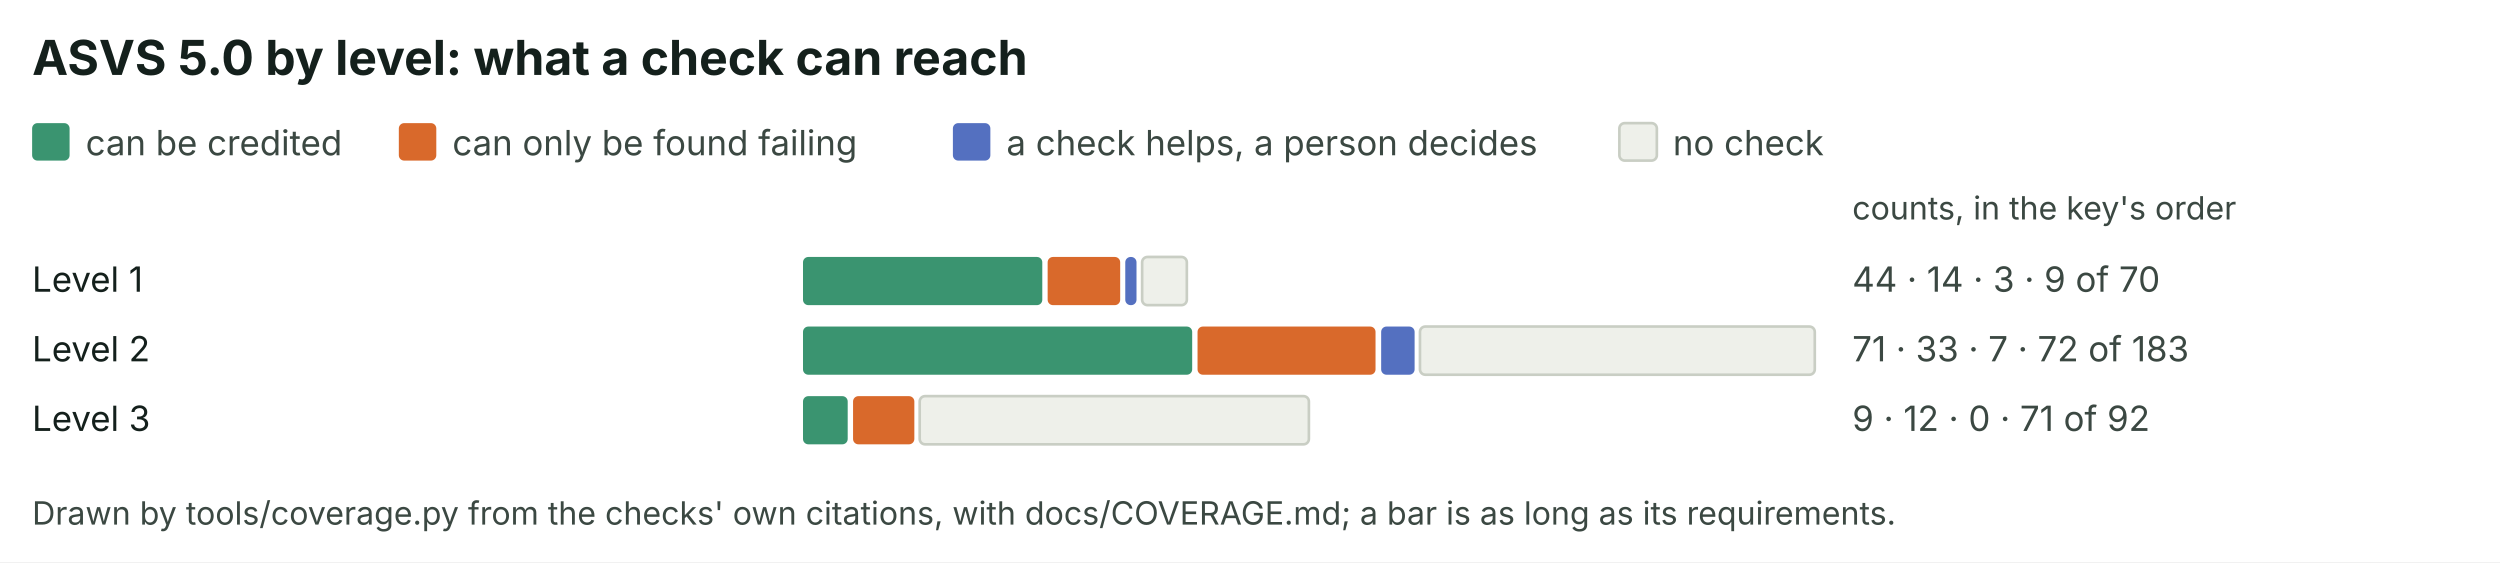
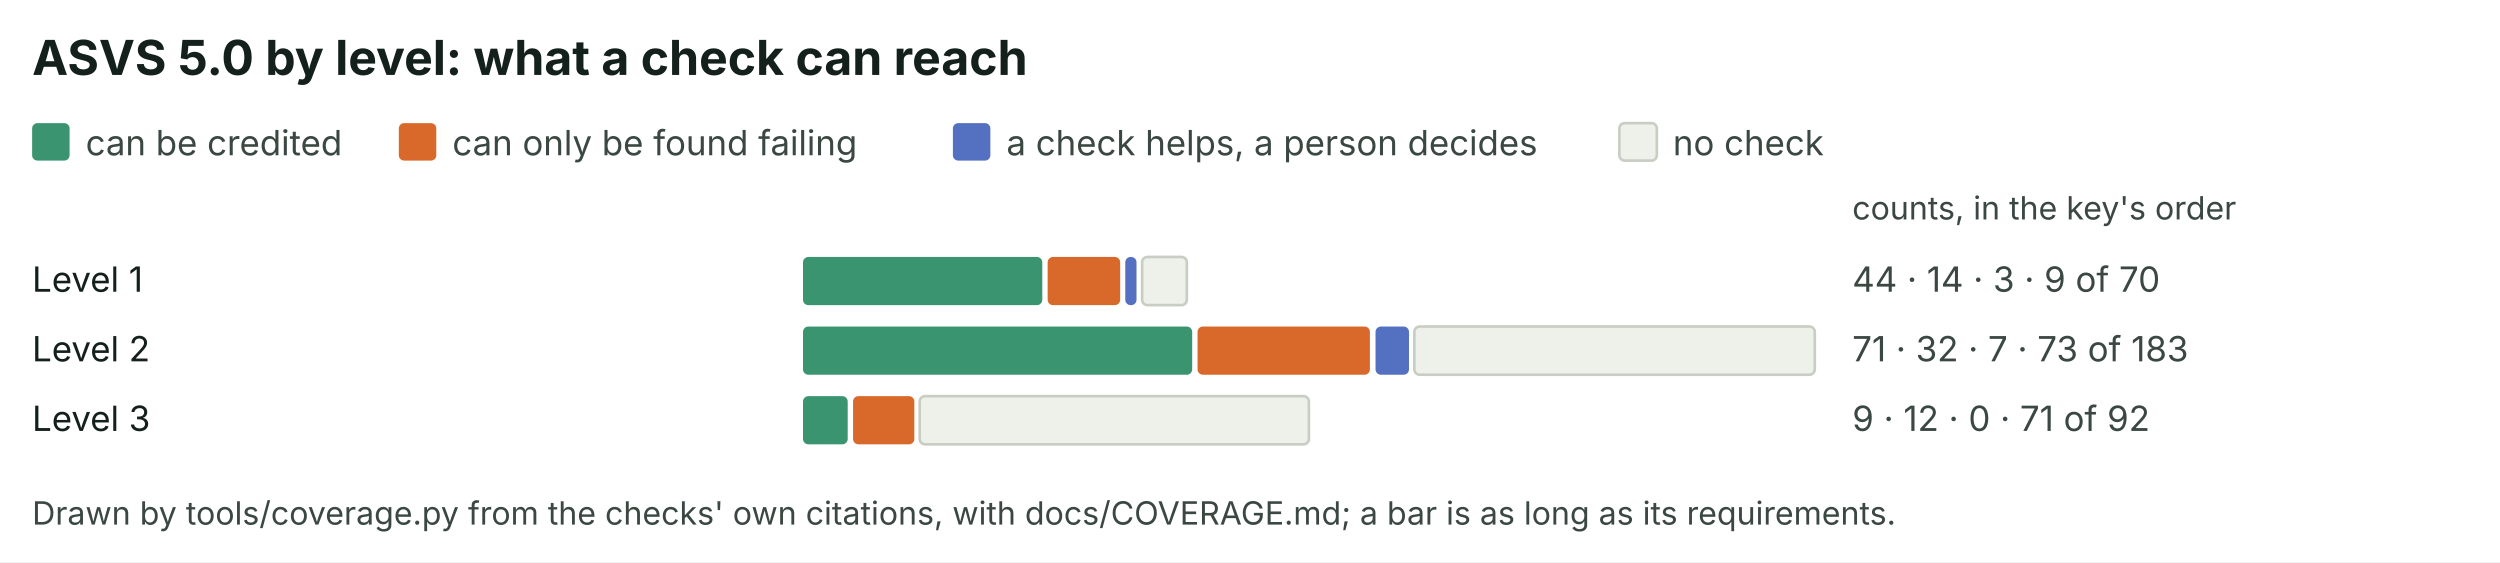
<svg xmlns="http://www.w3.org/2000/svg" viewBox="0 0 934 210" width="934" height="210" role="img" aria-labelledby="t d" font-family="Atkinson Hyperlegible, -apple-system, Segoe UI, sans-serif">
  <style>.bg{fill:#FFFFFF}.ink{fill:#14201C}.soft{fill:#3B4842}.none{fill:#EEF0EA;stroke:#C9CEC4}@media (prefers-color-scheme: dark){.bg{fill:#14201C}.ink{fill:#F3F4EF}.soft{fill:#C9CEC4}.none{fill:#182A23;stroke:#3B4842}}</style>
  <rect class="bg" width="934" height="210" />
  <text class="ink" x="12" y="28" font-size="18" font-weight="700">ASVS 5.0 by level: what a check can reach</text>
  <rect fill="#3A9470" x="12" y="46" width="14" height="14" rx="2" />
  <text class="soft" x="32" y="58" font-size="13">can be credited</text>
  <rect fill="#D9692B" x="149" y="46" width="14" height="14" rx="2" />
  <text class="soft" x="169" y="58" font-size="13">can only be found failing</text>
  <rect fill="#5470C0" x="356" y="46" width="14" height="14" rx="2" />
  <text class="soft" x="376" y="58" font-size="13">a check helps, a person decides</text>
  <rect class="none" x="605" y="46" width="14" height="14" rx="2" />
  <text class="soft" x="625" y="58" font-size="13">no check</text>
  <text class="soft" x="692" y="82" font-size="12">counts, in the key's order</text>
  <text class="ink" x="12" y="109" font-size="13">Level 1</text>
  <rect fill="#3A9470" x="300.0" y="96" width="89.4" height="18" rx="2" />
  <rect fill="#D9692B" x="391.4" y="96" width="27.1" height="18" rx="2" />
  <rect fill="#5470C0" x="420.4" y="96" width="4.2" height="18" rx="2" />
  <rect class="none" x="426.7" y="96" width="16.7" height="18" rx="2" />
  <text class="soft" x="692" y="109" font-size="13">44 · 14 · 3 · 9  of 70</text>
  <text class="ink" x="12" y="135" font-size="13">Level 2</text>
  <rect fill="#3A9470" x="300.0" y="122" width="145.4" height="18" rx="2" />
-   <rect fill="#D9692B" x="447.4" y="122" width="66.5" height="18" rx="2" />
-   <rect fill="#5470C0" x="516.0" y="122" width="12.5" height="18" rx="2" />
-   <rect class="none" x="530.5" y="122" width="147.5" height="18" rx="2" />
-   <text class="soft" x="692" y="135" font-size="13">71 · 33 · 7 · 72  of 183</text>
+   <rect fill="#D9692B" x="447.4" y="122" width="64.4" height="18" rx="2" />
+   <rect fill="#5470C0" x="513.9" y="122" width="12.5" height="18" rx="2" />
+   <rect class="none" x="528.4" y="122" width="149.6" height="18" rx="2" />
+   <text class="soft" x="692" y="135" font-size="13">71 · 32 · 7 · 73  of 183</text>
  <text class="ink" x="12" y="161" font-size="13">Level 3</text>
  <rect fill="#3A9470" x="300.0" y="148" width="16.7" height="18" rx="2" />
  <rect fill="#D9692B" x="318.7" y="148" width="22.9" height="18" rx="2" />
  <rect class="none" x="343.6" y="148" width="145.4" height="18" rx="2" />
  <text class="soft" x="692" y="161" font-size="13">9 · 12 · 0 · 71  of 92</text>
  <text class="soft" x="12" y="196" font-size="12">Drawn by tools/coverage.py from the checks' own citations, with docs/COVERAGE.md; a bar is as long as its requirements.</text>
</svg>
